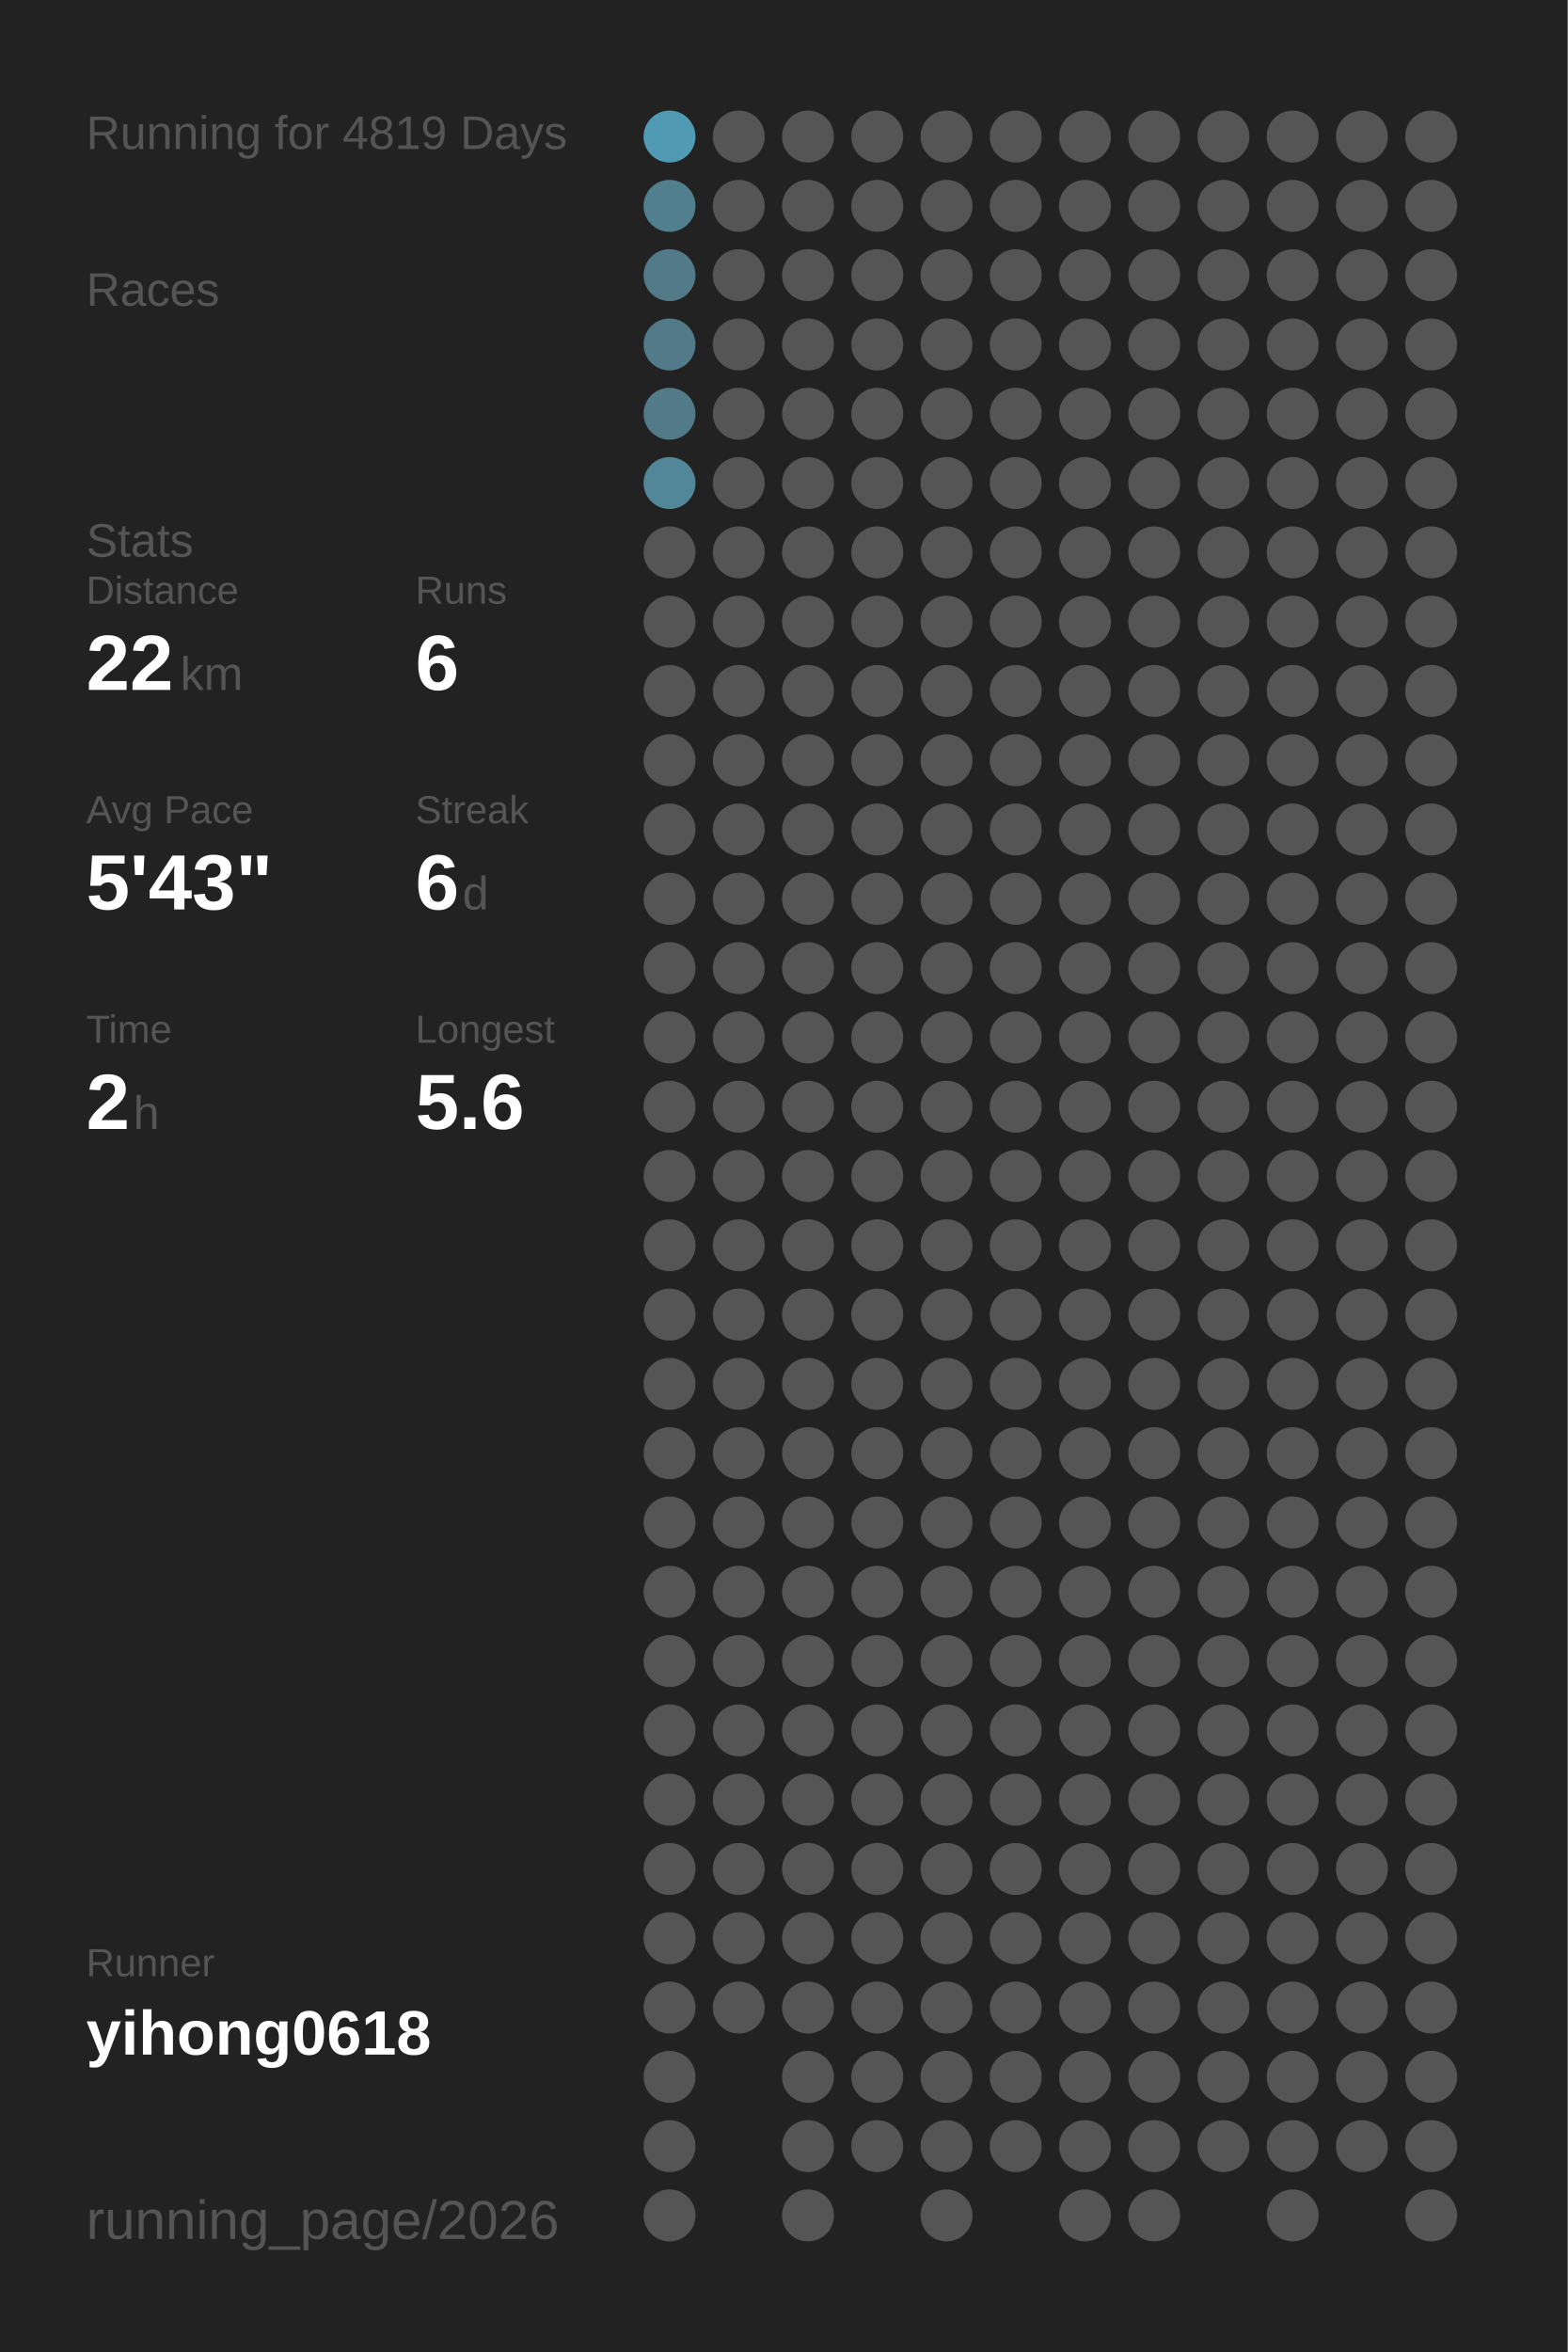
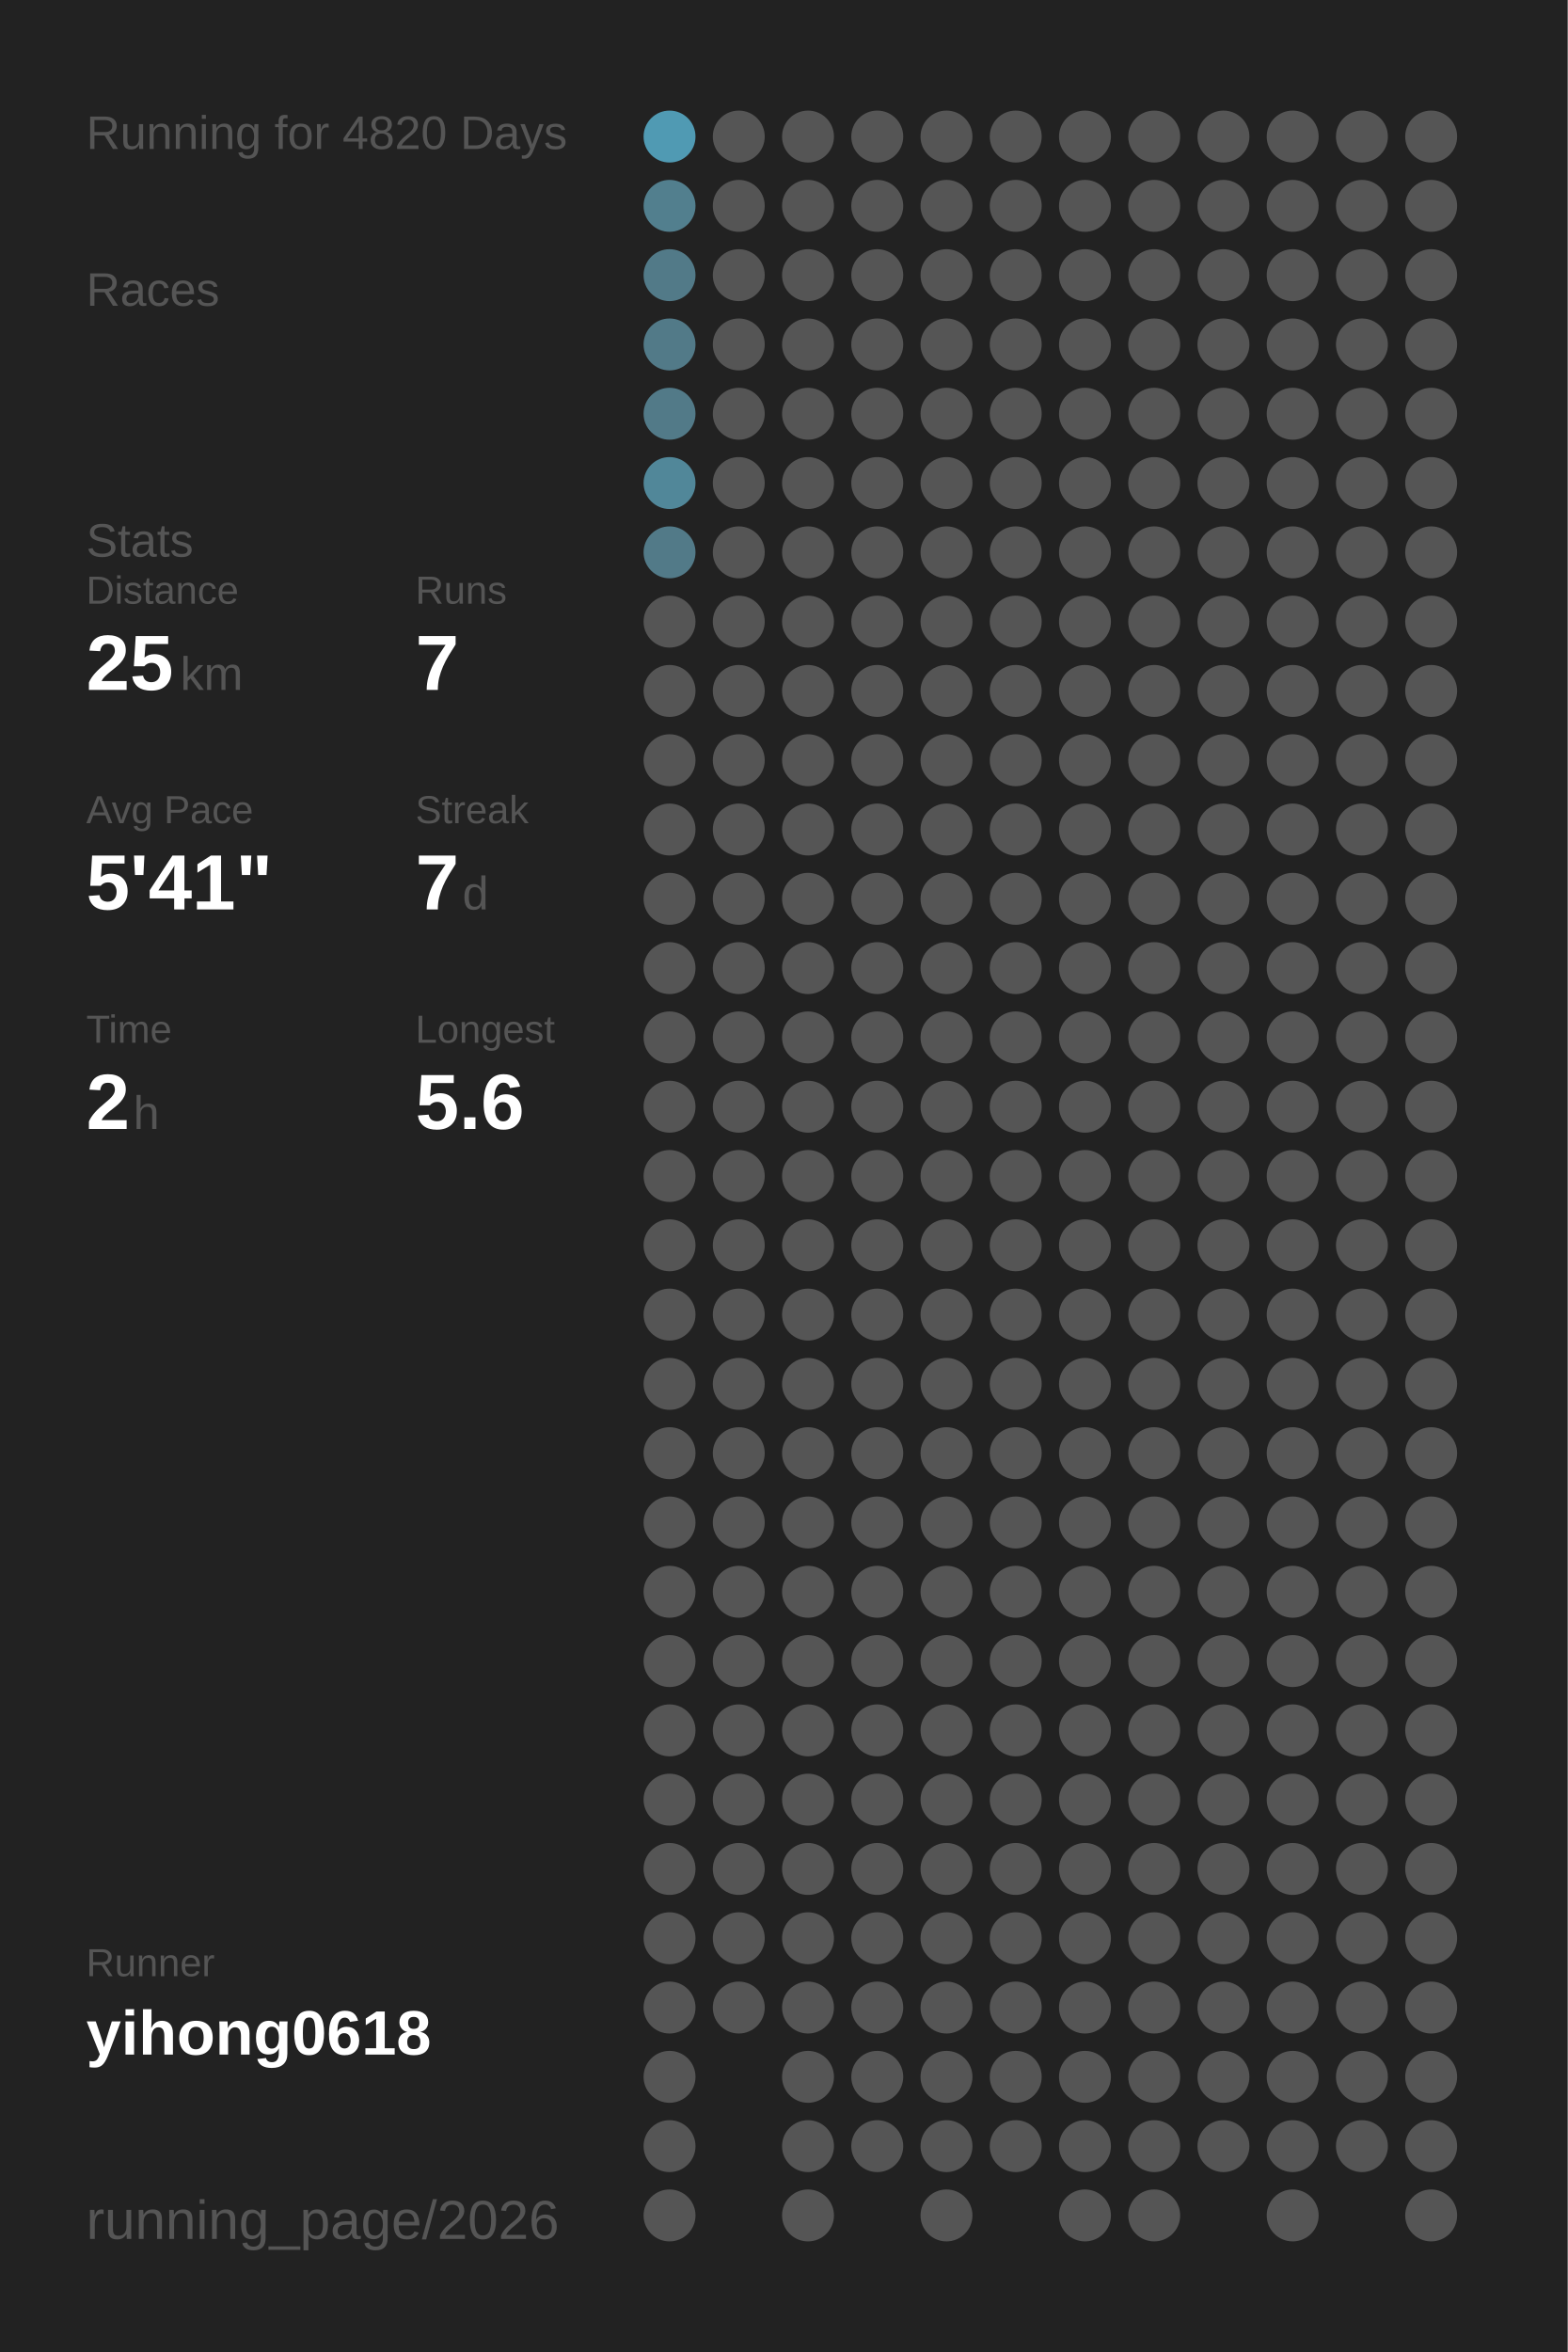
<svg xmlns="http://www.w3.org/2000/svg" baseProfile="full" height="300mm" version="1.1" viewBox="0,0,200,300" width="200mm">
  <defs />
  <rect fill="#222222" height="300" width="200" x="0" y="0" />
-   <text fill="#555555" style="font-size:6px; font-family:Arial;" x="11" y="19">Running for 4819 Days</text>
+   <text fill="#555555" style="font-size:6px; font-family:Arial;" x="11" y="19">Running for 4820 Days</text>
  <text fill="#555555" style="font-size:6px; font-family:Arial;" x="11" y="39">Races</text>
  <text fill="#555555" style="font-size:6px; font-family:Arial;" x="11" y="71">Stats</text>
  <text fill="#555555" style="font-size:5px; font-family:Arial;" x="11" y="77">Distance</text>
-   <text fill="#FFFFFF" style="font-size:10px; font-family:Arial; font-weight:bold;" x="11" y="88">22</text>
+   <text fill="#FFFFFF" style="font-size:10px; font-family:Arial; font-weight:bold;" x="11" y="88">25</text>
  <text fill="#555555" style="font-size:6px; font-family:Arial;" x="23" y="88">km</text>
  <text fill="#555555" style="font-size:5px; font-family:Arial;" x="53" y="77">Runs</text>
-   <text fill="#FFFFFF" style="font-size:10px; font-family:Arial; font-weight:bold;" x="53" y="88">6</text>
+   <text fill="#FFFFFF" style="font-size:10px; font-family:Arial; font-weight:bold;" x="53" y="88">7</text>
  <text fill="#555555" style="font-size:5px; font-family:Arial;" x="11" y="105">Avg Pace</text>
-   <text fill="#FFFFFF" style="font-size:10px; font-family:Arial; font-weight:bold;" x="11" y="116">5'43"</text>
+   <text fill="#FFFFFF" style="font-size:10px; font-family:Arial; font-weight:bold;" x="11" y="116">5'41"</text>
  <text fill="#555555" style="font-size:5px; font-family:Arial;" x="53" y="105">Streak</text>
-   <text fill="#FFFFFF" style="font-size:10px; font-family:Arial; font-weight:bold;" x="53" y="116">6</text>
+   <text fill="#FFFFFF" style="font-size:10px; font-family:Arial; font-weight:bold;" x="53" y="116">7</text>
  <text fill="#555555" style="font-size:6px; font-family:Arial;" x="59" y="116">d</text>
  <text fill="#555555" style="font-size:5px; font-family:Arial;" x="11" y="133">Time</text>
  <text fill="#FFFFFF" style="font-size:10px; font-family:Arial; font-weight:bold;" x="11" y="144">2</text>
  <text fill="#555555" style="font-size:6px; font-family:Arial;" x="17" y="144">h</text>
  <text fill="#555555" style="font-size:5px; font-family:Arial;" x="53" y="133">Longest</text>
  <text fill="#FFFFFF" style="font-size:10px; font-family:Arial; font-weight:bold;" x="53" y="144">5.6</text>
  <text fill="#555555" style="font-size:5px; font-family:Arial;" x="11" y="252.065">Runner</text>
  <text fill="#FFFFFF" style="font-size:8px; font-family:Arial; font-weight:bold;" x="11" y="262.065">yihong0618</text>
  <text fill="#555555" style="font-size:7px; font-family:Arial;" x="11" y="285.581">running_page/2026</text>
  <circle cx="85.417" cy="17.419" fill="#509ab3" r="3.312" />
  <circle cx="85.417" cy="26.258" fill="#527f8e" r="3.312" />
  <circle cx="85.417" cy="35.097" fill="#527a88" r="3.312" />
  <circle cx="85.417" cy="43.935" fill="#527a88" r="3.312" />
  <circle cx="85.417" cy="52.774" fill="#527a88" r="3.312" />
  <circle cx="85.417" cy="61.613" fill="#518799" r="3.312" />
-   <circle cx="85.417" cy="70.452" fill="#555555" r="3.312" />
+   <circle cx="85.417" cy="70.452" fill="#527a88" r="3.312" />
  <circle cx="85.417" cy="79.29" fill="#555555" r="3.312" />
  <circle cx="85.417" cy="88.129" fill="#555555" r="3.312" />
  <circle cx="85.417" cy="96.968" fill="#555555" r="3.312" />
  <circle cx="85.417" cy="105.806" fill="#555555" r="3.312" />
  <circle cx="85.417" cy="114.645" fill="#555555" r="3.312" />
  <circle cx="85.417" cy="123.484" fill="#555555" r="3.312" />
  <circle cx="85.417" cy="132.323" fill="#555555" r="3.312" />
  <circle cx="85.417" cy="141.161" fill="#555555" r="3.312" />
  <circle cx="85.417" cy="150" fill="#555555" r="3.312" />
  <circle cx="85.417" cy="158.839" fill="#555555" r="3.312" />
  <circle cx="85.417" cy="167.677" fill="#555555" r="3.312" />
  <circle cx="85.417" cy="176.516" fill="#555555" r="3.312" />
  <circle cx="85.417" cy="185.355" fill="#555555" r="3.312" />
  <circle cx="85.417" cy="194.194" fill="#555555" r="3.312" />
  <circle cx="85.417" cy="203.032" fill="#555555" r="3.312" />
  <circle cx="85.417" cy="211.871" fill="#555555" r="3.312" />
  <circle cx="85.417" cy="220.71" fill="#555555" r="3.312" />
  <circle cx="85.417" cy="229.548" fill="#555555" r="3.312" />
  <circle cx="85.417" cy="238.387" fill="#555555" r="3.312" />
  <circle cx="85.417" cy="247.226" fill="#555555" r="3.312" />
  <circle cx="85.417" cy="256.065" fill="#555555" r="3.312" />
  <circle cx="85.417" cy="264.903" fill="#555555" r="3.312" />
  <circle cx="85.417" cy="273.742" fill="#555555" r="3.312" />
  <circle cx="85.417" cy="282.581" fill="#555555" r="3.312" />
  <circle cx="94.25" cy="17.419" fill="#555555" r="3.312" />
  <circle cx="94.25" cy="26.258" fill="#555555" r="3.312" />
  <circle cx="94.25" cy="35.097" fill="#555555" r="3.312" />
  <circle cx="94.25" cy="43.935" fill="#555555" r="3.312" />
  <circle cx="94.25" cy="52.774" fill="#555555" r="3.312" />
  <circle cx="94.25" cy="61.613" fill="#555555" r="3.312" />
  <circle cx="94.25" cy="70.452" fill="#555555" r="3.312" />
  <circle cx="94.25" cy="79.29" fill="#555555" r="3.312" />
  <circle cx="94.25" cy="88.129" fill="#555555" r="3.312" />
  <circle cx="94.25" cy="96.968" fill="#555555" r="3.312" />
  <circle cx="94.25" cy="105.806" fill="#555555" r="3.312" />
  <circle cx="94.25" cy="114.645" fill="#555555" r="3.312" />
  <circle cx="94.25" cy="123.484" fill="#555555" r="3.312" />
  <circle cx="94.25" cy="132.323" fill="#555555" r="3.312" />
  <circle cx="94.25" cy="141.161" fill="#555555" r="3.312" />
  <circle cx="94.25" cy="150" fill="#555555" r="3.312" />
  <circle cx="94.25" cy="158.839" fill="#555555" r="3.312" />
  <circle cx="94.25" cy="167.677" fill="#555555" r="3.312" />
  <circle cx="94.25" cy="176.516" fill="#555555" r="3.312" />
  <circle cx="94.25" cy="185.355" fill="#555555" r="3.312" />
  <circle cx="94.25" cy="194.194" fill="#555555" r="3.312" />
  <circle cx="94.25" cy="203.032" fill="#555555" r="3.312" />
  <circle cx="94.25" cy="211.871" fill="#555555" r="3.312" />
  <circle cx="94.25" cy="220.71" fill="#555555" r="3.312" />
  <circle cx="94.25" cy="229.548" fill="#555555" r="3.312" />
  <circle cx="94.25" cy="238.387" fill="#555555" r="3.312" />
  <circle cx="94.25" cy="247.226" fill="#555555" r="3.312" />
  <circle cx="94.25" cy="256.065" fill="#555555" r="3.312" />
  <circle cx="103.083" cy="17.419" fill="#555555" r="3.312" />
  <circle cx="103.083" cy="26.258" fill="#555555" r="3.312" />
  <circle cx="103.083" cy="35.097" fill="#555555" r="3.312" />
  <circle cx="103.083" cy="43.935" fill="#555555" r="3.312" />
  <circle cx="103.083" cy="52.774" fill="#555555" r="3.312" />
  <circle cx="103.083" cy="61.613" fill="#555555" r="3.312" />
  <circle cx="103.083" cy="70.452" fill="#555555" r="3.312" />
  <circle cx="103.083" cy="79.29" fill="#555555" r="3.312" />
  <circle cx="103.083" cy="88.129" fill="#555555" r="3.312" />
  <circle cx="103.083" cy="96.968" fill="#555555" r="3.312" />
  <circle cx="103.083" cy="105.806" fill="#555555" r="3.312" />
  <circle cx="103.083" cy="114.645" fill="#555555" r="3.312" />
  <circle cx="103.083" cy="123.484" fill="#555555" r="3.312" />
  <circle cx="103.083" cy="132.323" fill="#555555" r="3.312" />
  <circle cx="103.083" cy="141.161" fill="#555555" r="3.312" />
  <circle cx="103.083" cy="150" fill="#555555" r="3.312" />
  <circle cx="103.083" cy="158.839" fill="#555555" r="3.312" />
  <circle cx="103.083" cy="167.677" fill="#555555" r="3.312" />
  <circle cx="103.083" cy="176.516" fill="#555555" r="3.312" />
  <circle cx="103.083" cy="185.355" fill="#555555" r="3.312" />
  <circle cx="103.083" cy="194.194" fill="#555555" r="3.312" />
  <circle cx="103.083" cy="203.032" fill="#555555" r="3.312" />
  <circle cx="103.083" cy="211.871" fill="#555555" r="3.312" />
  <circle cx="103.083" cy="220.71" fill="#555555" r="3.312" />
  <circle cx="103.083" cy="229.548" fill="#555555" r="3.312" />
  <circle cx="103.083" cy="238.387" fill="#555555" r="3.312" />
  <circle cx="103.083" cy="247.226" fill="#555555" r="3.312" />
  <circle cx="103.083" cy="256.065" fill="#555555" r="3.312" />
  <circle cx="103.083" cy="264.903" fill="#555555" r="3.312" />
  <circle cx="103.083" cy="273.742" fill="#555555" r="3.312" />
  <circle cx="103.083" cy="282.581" fill="#555555" r="3.312" />
  <circle cx="111.917" cy="17.419" fill="#555555" r="3.312" />
  <circle cx="111.917" cy="26.258" fill="#555555" r="3.312" />
  <circle cx="111.917" cy="35.097" fill="#555555" r="3.312" />
  <circle cx="111.917" cy="43.935" fill="#555555" r="3.312" />
  <circle cx="111.917" cy="52.774" fill="#555555" r="3.312" />
  <circle cx="111.917" cy="61.613" fill="#555555" r="3.312" />
  <circle cx="111.917" cy="70.452" fill="#555555" r="3.312" />
  <circle cx="111.917" cy="79.29" fill="#555555" r="3.312" />
  <circle cx="111.917" cy="88.129" fill="#555555" r="3.312" />
  <circle cx="111.917" cy="96.968" fill="#555555" r="3.312" />
  <circle cx="111.917" cy="105.806" fill="#555555" r="3.312" />
  <circle cx="111.917" cy="114.645" fill="#555555" r="3.312" />
  <circle cx="111.917" cy="123.484" fill="#555555" r="3.312" />
  <circle cx="111.917" cy="132.323" fill="#555555" r="3.312" />
  <circle cx="111.917" cy="141.161" fill="#555555" r="3.312" />
  <circle cx="111.917" cy="150" fill="#555555" r="3.312" />
  <circle cx="111.917" cy="158.839" fill="#555555" r="3.312" />
  <circle cx="111.917" cy="167.677" fill="#555555" r="3.312" />
  <circle cx="111.917" cy="176.516" fill="#555555" r="3.312" />
  <circle cx="111.917" cy="185.355" fill="#555555" r="3.312" />
  <circle cx="111.917" cy="194.194" fill="#555555" r="3.312" />
  <circle cx="111.917" cy="203.032" fill="#555555" r="3.312" />
  <circle cx="111.917" cy="211.871" fill="#555555" r="3.312" />
  <circle cx="111.917" cy="220.71" fill="#555555" r="3.312" />
  <circle cx="111.917" cy="229.548" fill="#555555" r="3.312" />
  <circle cx="111.917" cy="238.387" fill="#555555" r="3.312" />
  <circle cx="111.917" cy="247.226" fill="#555555" r="3.312" />
  <circle cx="111.917" cy="256.065" fill="#555555" r="3.312" />
  <circle cx="111.917" cy="264.903" fill="#555555" r="3.312" />
  <circle cx="111.917" cy="273.742" fill="#555555" r="3.312" />
  <circle cx="120.75" cy="17.419" fill="#555555" r="3.312" />
  <circle cx="120.75" cy="26.258" fill="#555555" r="3.312" />
  <circle cx="120.75" cy="35.097" fill="#555555" r="3.312" />
  <circle cx="120.75" cy="43.935" fill="#555555" r="3.312" />
  <circle cx="120.75" cy="52.774" fill="#555555" r="3.312" />
  <circle cx="120.75" cy="61.613" fill="#555555" r="3.312" />
  <circle cx="120.75" cy="70.452" fill="#555555" r="3.312" />
  <circle cx="120.75" cy="79.29" fill="#555555" r="3.312" />
  <circle cx="120.75" cy="88.129" fill="#555555" r="3.312" />
  <circle cx="120.75" cy="96.968" fill="#555555" r="3.312" />
  <circle cx="120.75" cy="105.806" fill="#555555" r="3.312" />
  <circle cx="120.75" cy="114.645" fill="#555555" r="3.312" />
  <circle cx="120.75" cy="123.484" fill="#555555" r="3.312" />
  <circle cx="120.75" cy="132.323" fill="#555555" r="3.312" />
  <circle cx="120.75" cy="141.161" fill="#555555" r="3.312" />
  <circle cx="120.75" cy="150" fill="#555555" r="3.312" />
  <circle cx="120.75" cy="158.839" fill="#555555" r="3.312" />
  <circle cx="120.75" cy="167.677" fill="#555555" r="3.312" />
  <circle cx="120.75" cy="176.516" fill="#555555" r="3.312" />
  <circle cx="120.75" cy="185.355" fill="#555555" r="3.312" />
  <circle cx="120.75" cy="194.194" fill="#555555" r="3.312" />
  <circle cx="120.75" cy="203.032" fill="#555555" r="3.312" />
  <circle cx="120.75" cy="211.871" fill="#555555" r="3.312" />
  <circle cx="120.75" cy="220.71" fill="#555555" r="3.312" />
  <circle cx="120.75" cy="229.548" fill="#555555" r="3.312" />
  <circle cx="120.75" cy="238.387" fill="#555555" r="3.312" />
  <circle cx="120.75" cy="247.226" fill="#555555" r="3.312" />
  <circle cx="120.75" cy="256.065" fill="#555555" r="3.312" />
  <circle cx="120.75" cy="264.903" fill="#555555" r="3.312" />
  <circle cx="120.75" cy="273.742" fill="#555555" r="3.312" />
  <circle cx="120.75" cy="282.581" fill="#555555" r="3.312" />
  <circle cx="129.583" cy="17.419" fill="#555555" r="3.312" />
  <circle cx="129.583" cy="26.258" fill="#555555" r="3.312" />
  <circle cx="129.583" cy="35.097" fill="#555555" r="3.312" />
  <circle cx="129.583" cy="43.935" fill="#555555" r="3.312" />
  <circle cx="129.583" cy="52.774" fill="#555555" r="3.312" />
  <circle cx="129.583" cy="61.613" fill="#555555" r="3.312" />
  <circle cx="129.583" cy="70.452" fill="#555555" r="3.312" />
  <circle cx="129.583" cy="79.29" fill="#555555" r="3.312" />
  <circle cx="129.583" cy="88.129" fill="#555555" r="3.312" />
  <circle cx="129.583" cy="96.968" fill="#555555" r="3.312" />
  <circle cx="129.583" cy="105.806" fill="#555555" r="3.312" />
  <circle cx="129.583" cy="114.645" fill="#555555" r="3.312" />
  <circle cx="129.583" cy="123.484" fill="#555555" r="3.312" />
  <circle cx="129.583" cy="132.323" fill="#555555" r="3.312" />
  <circle cx="129.583" cy="141.161" fill="#555555" r="3.312" />
  <circle cx="129.583" cy="150" fill="#555555" r="3.312" />
  <circle cx="129.583" cy="158.839" fill="#555555" r="3.312" />
  <circle cx="129.583" cy="167.677" fill="#555555" r="3.312" />
  <circle cx="129.583" cy="176.516" fill="#555555" r="3.312" />
  <circle cx="129.583" cy="185.355" fill="#555555" r="3.312" />
  <circle cx="129.583" cy="194.194" fill="#555555" r="3.312" />
  <circle cx="129.583" cy="203.032" fill="#555555" r="3.312" />
  <circle cx="129.583" cy="211.871" fill="#555555" r="3.312" />
  <circle cx="129.583" cy="220.71" fill="#555555" r="3.312" />
  <circle cx="129.583" cy="229.548" fill="#555555" r="3.312" />
  <circle cx="129.583" cy="238.387" fill="#555555" r="3.312" />
  <circle cx="129.583" cy="247.226" fill="#555555" r="3.312" />
  <circle cx="129.583" cy="256.065" fill="#555555" r="3.312" />
  <circle cx="129.583" cy="264.903" fill="#555555" r="3.312" />
  <circle cx="129.583" cy="273.742" fill="#555555" r="3.312" />
  <circle cx="138.417" cy="17.419" fill="#555555" r="3.312" />
  <circle cx="138.417" cy="26.258" fill="#555555" r="3.312" />
  <circle cx="138.417" cy="35.097" fill="#555555" r="3.312" />
  <circle cx="138.417" cy="43.935" fill="#555555" r="3.312" />
  <circle cx="138.417" cy="52.774" fill="#555555" r="3.312" />
  <circle cx="138.417" cy="61.613" fill="#555555" r="3.312" />
  <circle cx="138.417" cy="70.452" fill="#555555" r="3.312" />
  <circle cx="138.417" cy="79.29" fill="#555555" r="3.312" />
  <circle cx="138.417" cy="88.129" fill="#555555" r="3.312" />
  <circle cx="138.417" cy="96.968" fill="#555555" r="3.312" />
  <circle cx="138.417" cy="105.806" fill="#555555" r="3.312" />
  <circle cx="138.417" cy="114.645" fill="#555555" r="3.312" />
  <circle cx="138.417" cy="123.484" fill="#555555" r="3.312" />
  <circle cx="138.417" cy="132.323" fill="#555555" r="3.312" />
  <circle cx="138.417" cy="141.161" fill="#555555" r="3.312" />
  <circle cx="138.417" cy="150" fill="#555555" r="3.312" />
  <circle cx="138.417" cy="158.839" fill="#555555" r="3.312" />
  <circle cx="138.417" cy="167.677" fill="#555555" r="3.312" />
  <circle cx="138.417" cy="176.516" fill="#555555" r="3.312" />
  <circle cx="138.417" cy="185.355" fill="#555555" r="3.312" />
  <circle cx="138.417" cy="194.194" fill="#555555" r="3.312" />
  <circle cx="138.417" cy="203.032" fill="#555555" r="3.312" />
  <circle cx="138.417" cy="211.871" fill="#555555" r="3.312" />
  <circle cx="138.417" cy="220.71" fill="#555555" r="3.312" />
  <circle cx="138.417" cy="229.548" fill="#555555" r="3.312" />
  <circle cx="138.417" cy="238.387" fill="#555555" r="3.312" />
  <circle cx="138.417" cy="247.226" fill="#555555" r="3.312" />
  <circle cx="138.417" cy="256.065" fill="#555555" r="3.312" />
  <circle cx="138.417" cy="264.903" fill="#555555" r="3.312" />
  <circle cx="138.417" cy="273.742" fill="#555555" r="3.312" />
  <circle cx="138.417" cy="282.581" fill="#555555" r="3.312" />
  <circle cx="147.25" cy="17.419" fill="#555555" r="3.312" />
  <circle cx="147.25" cy="26.258" fill="#555555" r="3.312" />
  <circle cx="147.25" cy="35.097" fill="#555555" r="3.312" />
  <circle cx="147.25" cy="43.935" fill="#555555" r="3.312" />
  <circle cx="147.25" cy="52.774" fill="#555555" r="3.312" />
  <circle cx="147.25" cy="61.613" fill="#555555" r="3.312" />
  <circle cx="147.25" cy="70.452" fill="#555555" r="3.312" />
  <circle cx="147.25" cy="79.29" fill="#555555" r="3.312" />
  <circle cx="147.25" cy="88.129" fill="#555555" r="3.312" />
  <circle cx="147.25" cy="96.968" fill="#555555" r="3.312" />
  <circle cx="147.25" cy="105.806" fill="#555555" r="3.312" />
  <circle cx="147.25" cy="114.645" fill="#555555" r="3.312" />
  <circle cx="147.25" cy="123.484" fill="#555555" r="3.312" />
  <circle cx="147.25" cy="132.323" fill="#555555" r="3.312" />
  <circle cx="147.25" cy="141.161" fill="#555555" r="3.312" />
  <circle cx="147.25" cy="150" fill="#555555" r="3.312" />
  <circle cx="147.25" cy="158.839" fill="#555555" r="3.312" />
  <circle cx="147.25" cy="167.677" fill="#555555" r="3.312" />
  <circle cx="147.25" cy="176.516" fill="#555555" r="3.312" />
  <circle cx="147.25" cy="185.355" fill="#555555" r="3.312" />
  <circle cx="147.25" cy="194.194" fill="#555555" r="3.312" />
  <circle cx="147.25" cy="203.032" fill="#555555" r="3.312" />
  <circle cx="147.25" cy="211.871" fill="#555555" r="3.312" />
  <circle cx="147.25" cy="220.71" fill="#555555" r="3.312" />
  <circle cx="147.25" cy="229.548" fill="#555555" r="3.312" />
  <circle cx="147.25" cy="238.387" fill="#555555" r="3.312" />
  <circle cx="147.25" cy="247.226" fill="#555555" r="3.312" />
  <circle cx="147.25" cy="256.065" fill="#555555" r="3.312" />
  <circle cx="147.25" cy="264.903" fill="#555555" r="3.312" />
  <circle cx="147.25" cy="273.742" fill="#555555" r="3.312" />
  <circle cx="147.25" cy="282.581" fill="#555555" r="3.312" />
  <circle cx="156.083" cy="17.419" fill="#555555" r="3.312" />
  <circle cx="156.083" cy="26.258" fill="#555555" r="3.312" />
  <circle cx="156.083" cy="35.097" fill="#555555" r="3.312" />
  <circle cx="156.083" cy="43.935" fill="#555555" r="3.312" />
  <circle cx="156.083" cy="52.774" fill="#555555" r="3.312" />
  <circle cx="156.083" cy="61.613" fill="#555555" r="3.312" />
  <circle cx="156.083" cy="70.452" fill="#555555" r="3.312" />
  <circle cx="156.083" cy="79.29" fill="#555555" r="3.312" />
  <circle cx="156.083" cy="88.129" fill="#555555" r="3.312" />
  <circle cx="156.083" cy="96.968" fill="#555555" r="3.312" />
  <circle cx="156.083" cy="105.806" fill="#555555" r="3.312" />
  <circle cx="156.083" cy="114.645" fill="#555555" r="3.312" />
  <circle cx="156.083" cy="123.484" fill="#555555" r="3.312" />
  <circle cx="156.083" cy="132.323" fill="#555555" r="3.312" />
  <circle cx="156.083" cy="141.161" fill="#555555" r="3.312" />
  <circle cx="156.083" cy="150" fill="#555555" r="3.312" />
  <circle cx="156.083" cy="158.839" fill="#555555" r="3.312" />
  <circle cx="156.083" cy="167.677" fill="#555555" r="3.312" />
  <circle cx="156.083" cy="176.516" fill="#555555" r="3.312" />
  <circle cx="156.083" cy="185.355" fill="#555555" r="3.312" />
  <circle cx="156.083" cy="194.194" fill="#555555" r="3.312" />
  <circle cx="156.083" cy="203.032" fill="#555555" r="3.312" />
  <circle cx="156.083" cy="211.871" fill="#555555" r="3.312" />
  <circle cx="156.083" cy="220.71" fill="#555555" r="3.312" />
  <circle cx="156.083" cy="229.548" fill="#555555" r="3.312" />
  <circle cx="156.083" cy="238.387" fill="#555555" r="3.312" />
  <circle cx="156.083" cy="247.226" fill="#555555" r="3.312" />
  <circle cx="156.083" cy="256.065" fill="#555555" r="3.312" />
  <circle cx="156.083" cy="264.903" fill="#555555" r="3.312" />
  <circle cx="156.083" cy="273.742" fill="#555555" r="3.312" />
  <circle cx="164.917" cy="17.419" fill="#555555" r="3.312" />
  <circle cx="164.917" cy="26.258" fill="#555555" r="3.312" />
  <circle cx="164.917" cy="35.097" fill="#555555" r="3.312" />
  <circle cx="164.917" cy="43.935" fill="#555555" r="3.312" />
  <circle cx="164.917" cy="52.774" fill="#555555" r="3.312" />
  <circle cx="164.917" cy="61.613" fill="#555555" r="3.312" />
  <circle cx="164.917" cy="70.452" fill="#555555" r="3.312" />
  <circle cx="164.917" cy="79.29" fill="#555555" r="3.312" />
  <circle cx="164.917" cy="88.129" fill="#555555" r="3.312" />
  <circle cx="164.917" cy="96.968" fill="#555555" r="3.312" />
  <circle cx="164.917" cy="105.806" fill="#555555" r="3.312" />
  <circle cx="164.917" cy="114.645" fill="#555555" r="3.312" />
  <circle cx="164.917" cy="123.484" fill="#555555" r="3.312" />
  <circle cx="164.917" cy="132.323" fill="#555555" r="3.312" />
  <circle cx="164.917" cy="141.161" fill="#555555" r="3.312" />
  <circle cx="164.917" cy="150" fill="#555555" r="3.312" />
  <circle cx="164.917" cy="158.839" fill="#555555" r="3.312" />
  <circle cx="164.917" cy="167.677" fill="#555555" r="3.312" />
  <circle cx="164.917" cy="176.516" fill="#555555" r="3.312" />
  <circle cx="164.917" cy="185.355" fill="#555555" r="3.312" />
  <circle cx="164.917" cy="194.194" fill="#555555" r="3.312" />
  <circle cx="164.917" cy="203.032" fill="#555555" r="3.312" />
  <circle cx="164.917" cy="211.871" fill="#555555" r="3.312" />
  <circle cx="164.917" cy="220.71" fill="#555555" r="3.312" />
  <circle cx="164.917" cy="229.548" fill="#555555" r="3.312" />
  <circle cx="164.917" cy="238.387" fill="#555555" r="3.312" />
  <circle cx="164.917" cy="247.226" fill="#555555" r="3.312" />
  <circle cx="164.917" cy="256.065" fill="#555555" r="3.312" />
  <circle cx="164.917" cy="264.903" fill="#555555" r="3.312" />
  <circle cx="164.917" cy="273.742" fill="#555555" r="3.312" />
  <circle cx="164.917" cy="282.581" fill="#555555" r="3.312" />
  <circle cx="173.75" cy="17.419" fill="#555555" r="3.312" />
  <circle cx="173.75" cy="26.258" fill="#555555" r="3.312" />
  <circle cx="173.75" cy="35.097" fill="#555555" r="3.312" />
  <circle cx="173.75" cy="43.935" fill="#555555" r="3.312" />
  <circle cx="173.75" cy="52.774" fill="#555555" r="3.312" />
  <circle cx="173.75" cy="61.613" fill="#555555" r="3.312" />
  <circle cx="173.75" cy="70.452" fill="#555555" r="3.312" />
  <circle cx="173.75" cy="79.29" fill="#555555" r="3.312" />
  <circle cx="173.75" cy="88.129" fill="#555555" r="3.312" />
  <circle cx="173.75" cy="96.968" fill="#555555" r="3.312" />
  <circle cx="173.75" cy="105.806" fill="#555555" r="3.312" />
  <circle cx="173.75" cy="114.645" fill="#555555" r="3.312" />
  <circle cx="173.75" cy="123.484" fill="#555555" r="3.312" />
  <circle cx="173.75" cy="132.323" fill="#555555" r="3.312" />
  <circle cx="173.75" cy="141.161" fill="#555555" r="3.312" />
  <circle cx="173.75" cy="150" fill="#555555" r="3.312" />
  <circle cx="173.75" cy="158.839" fill="#555555" r="3.312" />
  <circle cx="173.75" cy="167.677" fill="#555555" r="3.312" />
  <circle cx="173.75" cy="176.516" fill="#555555" r="3.312" />
  <circle cx="173.75" cy="185.355" fill="#555555" r="3.312" />
  <circle cx="173.75" cy="194.194" fill="#555555" r="3.312" />
  <circle cx="173.75" cy="203.032" fill="#555555" r="3.312" />
  <circle cx="173.75" cy="211.871" fill="#555555" r="3.312" />
  <circle cx="173.75" cy="220.71" fill="#555555" r="3.312" />
  <circle cx="173.75" cy="229.548" fill="#555555" r="3.312" />
  <circle cx="173.75" cy="238.387" fill="#555555" r="3.312" />
  <circle cx="173.75" cy="247.226" fill="#555555" r="3.312" />
  <circle cx="173.75" cy="256.065" fill="#555555" r="3.312" />
  <circle cx="173.75" cy="264.903" fill="#555555" r="3.312" />
  <circle cx="173.75" cy="273.742" fill="#555555" r="3.312" />
  <circle cx="182.583" cy="17.419" fill="#555555" r="3.312" />
  <circle cx="182.583" cy="26.258" fill="#555555" r="3.312" />
  <circle cx="182.583" cy="35.097" fill="#555555" r="3.312" />
  <circle cx="182.583" cy="43.935" fill="#555555" r="3.312" />
  <circle cx="182.583" cy="52.774" fill="#555555" r="3.312" />
  <circle cx="182.583" cy="61.613" fill="#555555" r="3.312" />
  <circle cx="182.583" cy="70.452" fill="#555555" r="3.312" />
  <circle cx="182.583" cy="79.29" fill="#555555" r="3.312" />
  <circle cx="182.583" cy="88.129" fill="#555555" r="3.312" />
  <circle cx="182.583" cy="96.968" fill="#555555" r="3.312" />
  <circle cx="182.583" cy="105.806" fill="#555555" r="3.312" />
  <circle cx="182.583" cy="114.645" fill="#555555" r="3.312" />
  <circle cx="182.583" cy="123.484" fill="#555555" r="3.312" />
  <circle cx="182.583" cy="132.323" fill="#555555" r="3.312" />
  <circle cx="182.583" cy="141.161" fill="#555555" r="3.312" />
  <circle cx="182.583" cy="150" fill="#555555" r="3.312" />
  <circle cx="182.583" cy="158.839" fill="#555555" r="3.312" />
  <circle cx="182.583" cy="167.677" fill="#555555" r="3.312" />
  <circle cx="182.583" cy="176.516" fill="#555555" r="3.312" />
  <circle cx="182.583" cy="185.355" fill="#555555" r="3.312" />
  <circle cx="182.583" cy="194.194" fill="#555555" r="3.312" />
  <circle cx="182.583" cy="203.032" fill="#555555" r="3.312" />
  <circle cx="182.583" cy="211.871" fill="#555555" r="3.312" />
  <circle cx="182.583" cy="220.71" fill="#555555" r="3.312" />
  <circle cx="182.583" cy="229.548" fill="#555555" r="3.312" />
  <circle cx="182.583" cy="238.387" fill="#555555" r="3.312" />
  <circle cx="182.583" cy="247.226" fill="#555555" r="3.312" />
  <circle cx="182.583" cy="256.065" fill="#555555" r="3.312" />
  <circle cx="182.583" cy="264.903" fill="#555555" r="3.312" />
  <circle cx="182.583" cy="273.742" fill="#555555" r="3.312" />
  <circle cx="182.583" cy="282.581" fill="#555555" r="3.312" />
</svg>
